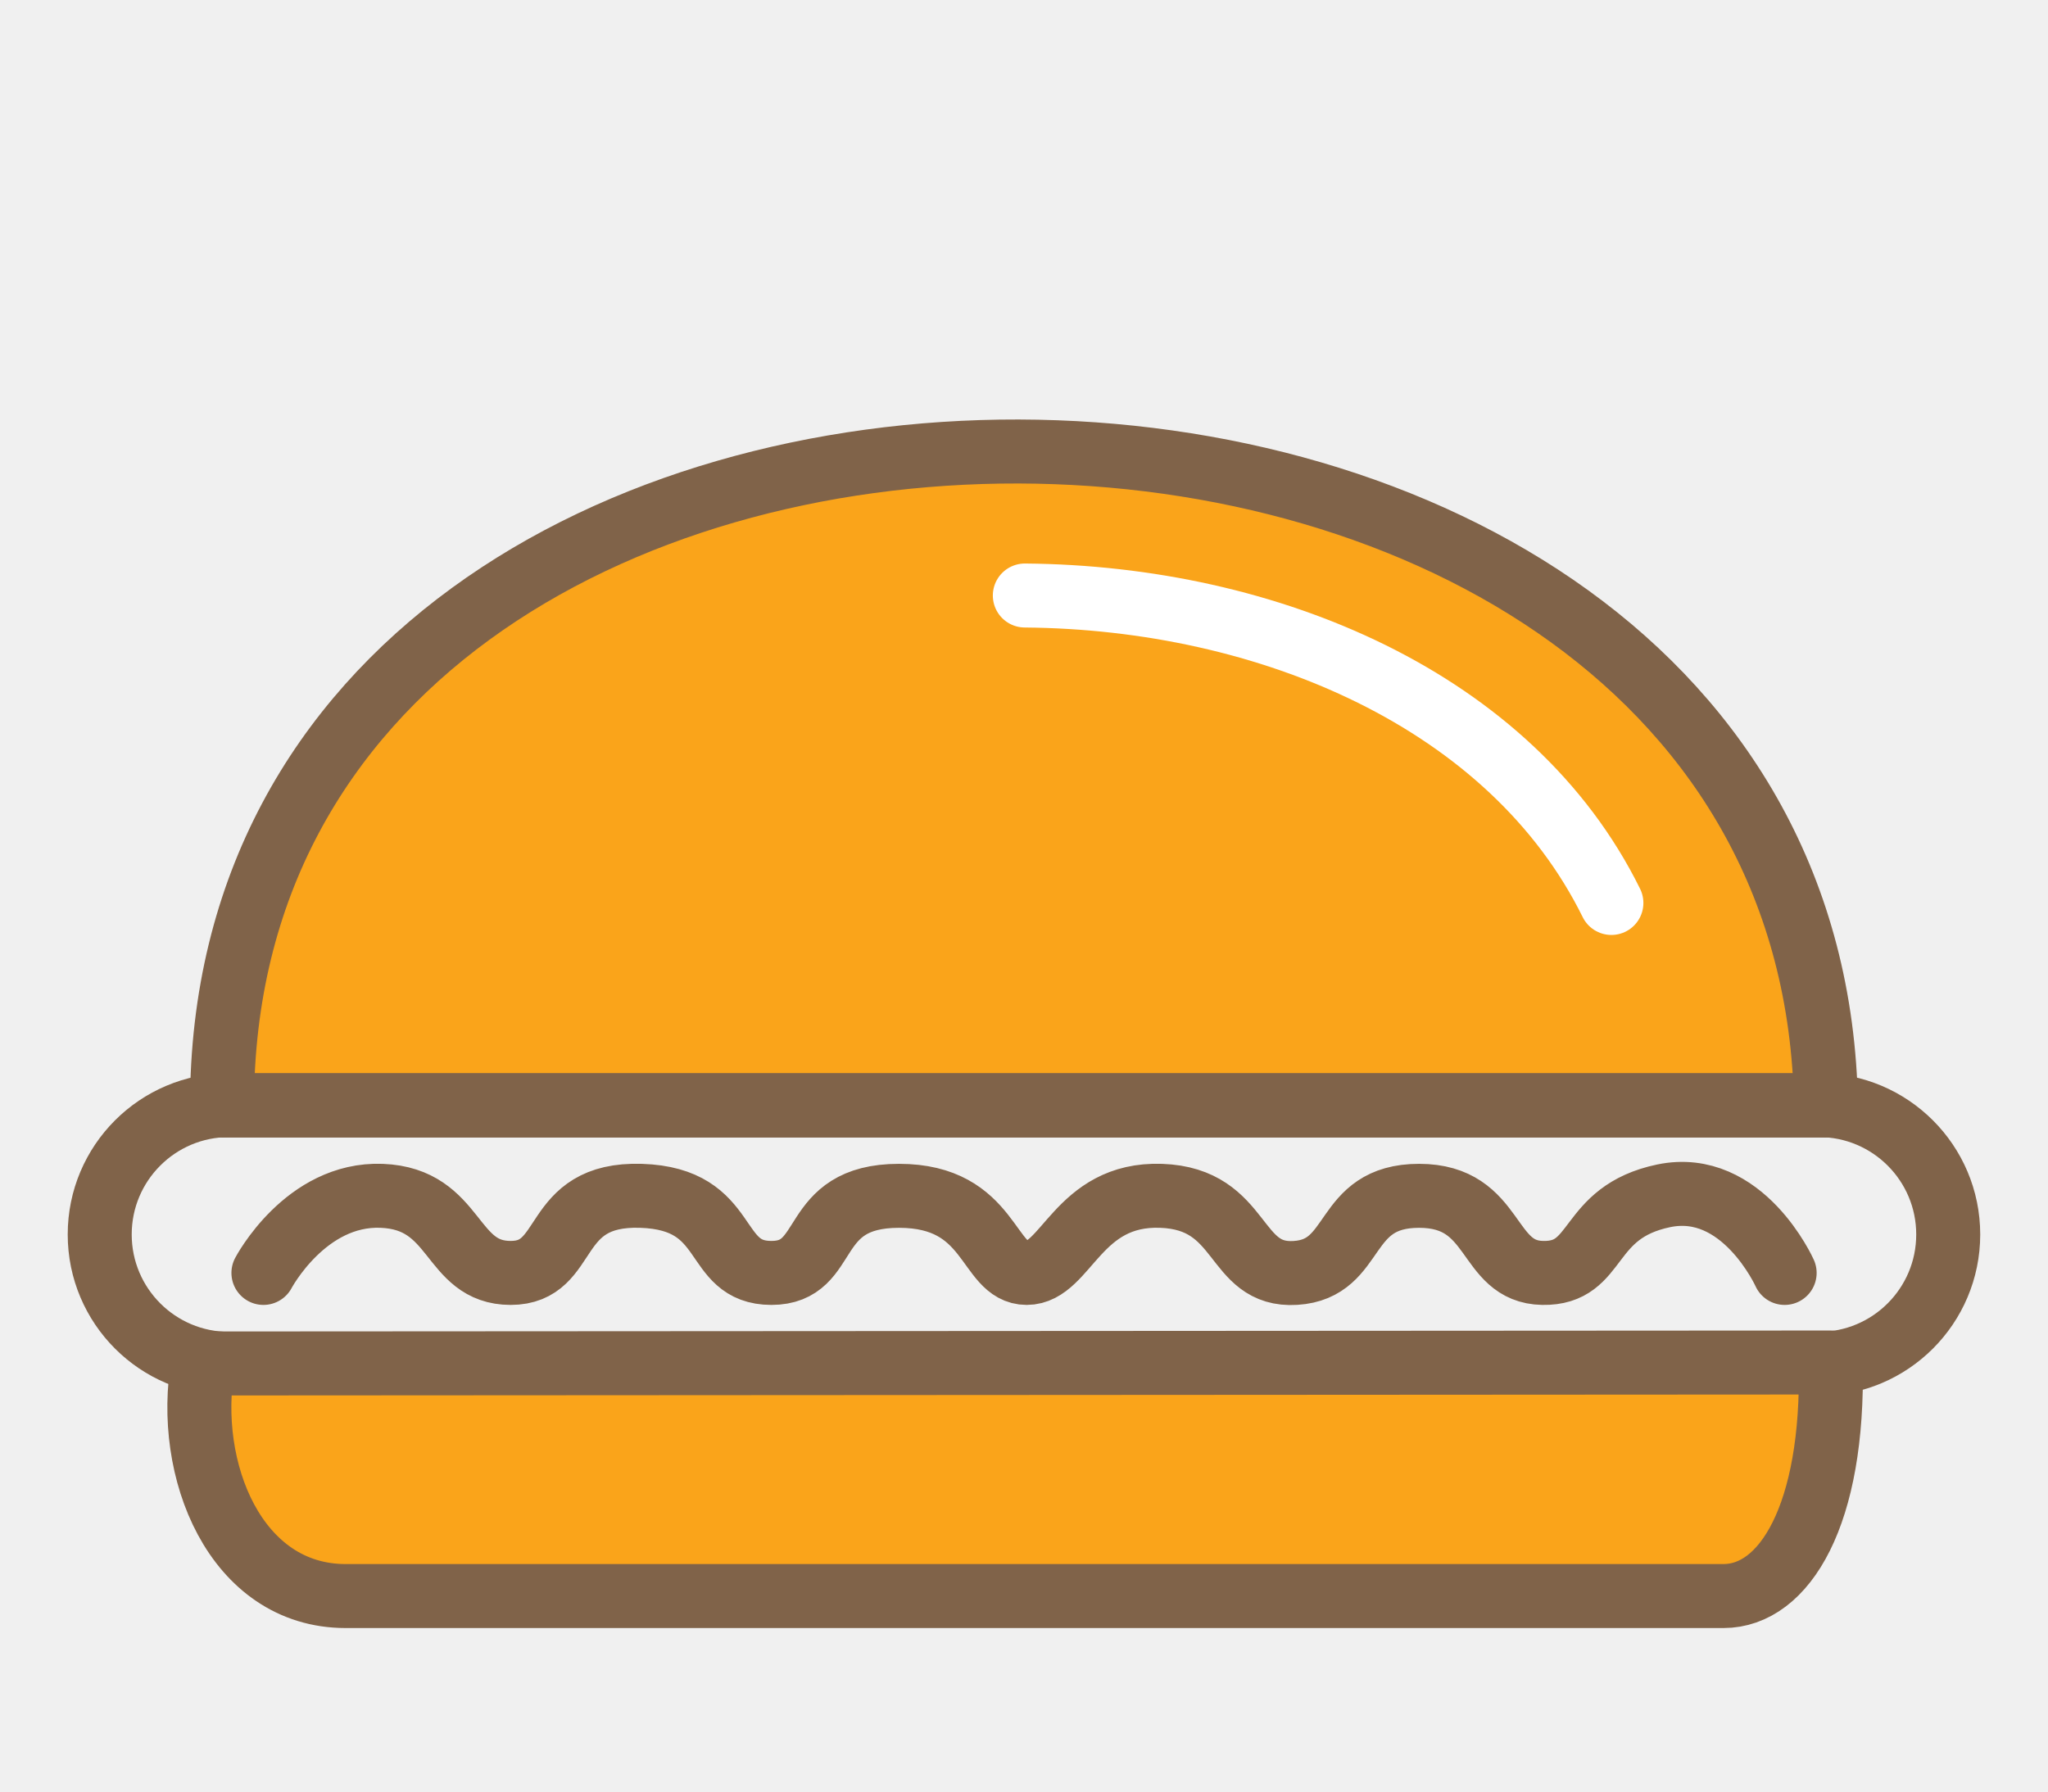
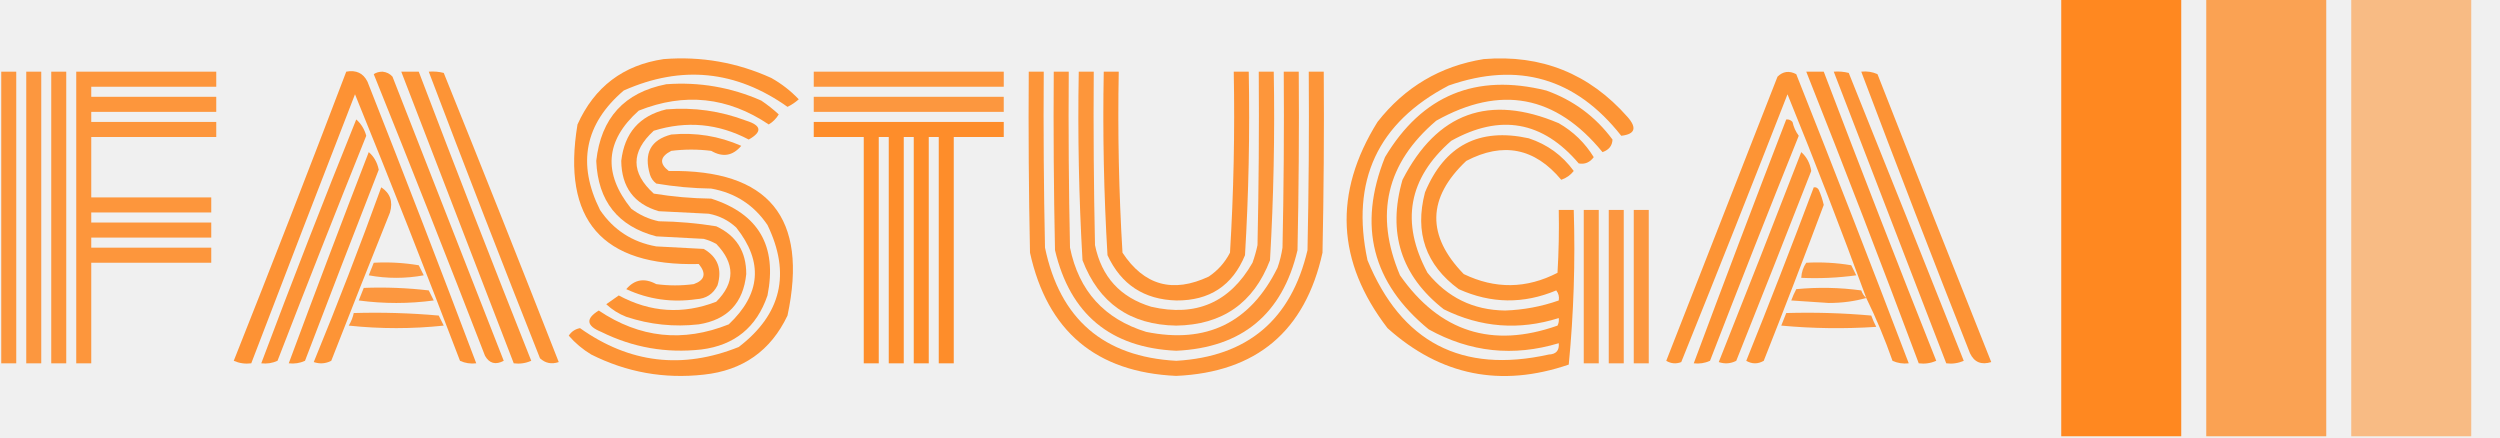
- <svg xmlns="http://www.w3.org/2000/svg" width="32" height="28">
-   <g stroke-linecap="round" stroke-linejoin="round" transform="translate(0 -1020.362)">
-     <path fill="#faa41a" stroke="#806349" d="M3.469 1037.64h25.062c-.221-13.565-25.062-13.693-25.062 0z" />
-     <rect width="28.883" height="4.044" x="1.558" y="1037.633" fill="none" stroke="#806349" rx="2.022" ry="2.022" />
-     <path fill="#faa41a" stroke="#806349" d="M3.174 1041.671c-.292 1.659.504 3.635 2.227 3.635h21.528c.955 0 1.728-1.268 1.676-3.65z" />
-     <path fill="none" stroke="#806349" d="M4.116 1040.256s.658-1.25 1.847-1.205c1.19.046 1.058 1.205 2.016 1.205.959 0 .591-1.25 2.037-1.205 1.446.046 1.075 1.205 2.037 1.205.961 0 .54-1.205 1.994-1.205s1.373 1.205 1.995 1.205c.622 0 .793-1.25 2.1-1.205 1.307.046 1.111 1.268 2.1 1.205.988-.062.704-1.205 1.931-1.205s1.03 1.19 1.932 1.205c.902.016.655-.947 1.89-1.205 1.234-.257 1.89 1.205 1.89 1.205" />
-     <path fill="none" stroke="#fff" d="M25.178 1034.474c-1.562-3.166-5.362-4.774-9.165-4.805" />
+ <svg xmlns="http://www.w3.org/2000/svg" id="body_1" width="200" height="35">
+   <g transform="matrix(0.2 0 0 0.2011494 0 0)">
+     <g>
+       <path d="M824.5 -0.5C 840.5 -0.5 856.5 -0.5 872.5 -0.5C 872.5 57.5 872.5 115.5 872.5 173.5C 856.5 173.5 840.5 173.5 824.5 173.5C 824.5 115.5 824.5 57.5 824.5 -0.5z" stroke="none" fill="#FF851B" fill-rule="nonzero" fill-opacity="0.976" />
+     </g>
+     <g>
+       <path d="M882.5 -0.5C 898.5 -0.5 914.5 -0.5 930.5 -0.5C 930.5 57.5 930.5 115.5 930.5 173.5C 914.5 173.5 898.5 173.5 882.5 173.5C 882.5 115.5 882.5 57.5 882.5 -0.5z" stroke="none" fill="#FE8519" fill-rule="nonzero" fill-opacity="0.729" />
+     </g>
+     <g>
+       <path d="M940.5 -0.5C 956.5 -0.5 972.5 -0.5 988.5 -0.5C 988.5 57.5 988.5 115.5 988.5 173.5C 972.5 173.5 956.5 173.5 940.5 173.5C 940.5 115.5 940.5 57.5 940.5 -0.5z" stroke="none" fill="#FF8518" fill-rule="nonzero" fill-opacity="0.502" />
+     </g>
+     <g>
+       <path d="M265.5 23.5C 280.497 22.333 294.83 24.833 308.5 31C 312.619 33.291 316.286 36.124 319.5 39.5C 318.126 40.711 316.626 41.711 315 42.5C 294.392 27.974 272.558 25.807 249.5 36C 233.931 49.227 230.765 65.06 240 83.5C 245.41 91.462 252.91 96.295 262.5 98C 268.833 98.333 275.167 98.667 281.5 99C 287.112 102.231 288.945 107.064 287 113.5C 285.272 116.953 282.438 118.786 278.5 119C 268.706 120.397 259.373 119.063 250.5 115C 253.824 111.121 257.824 110.454 262.5 113C 267.5 113.667 272.5 113.667 277.5 113C 281.954 111.414 282.621 108.747 279.5 105C 240.815 105.99 224.648 87.49 231 49.5C 237.785 34.545 249.285 25.878 265.5 23.5z" stroke="none" fill="#FF861A" fill-rule="nonzero" fill-opacity="0.875" />
+     </g>
+     <g>
+       <path d="M593.5 23.5C 616.573 21.627 635.74 29.294 651 46.5C 654.878 50.872 654.045 53.372 648.5 54C 630.326 31.037 607.326 24.37 579.5 34C 551.035 48.769 540.202 71.935 547 103.5C 560.531 136.184 584.697 148.684 619.5 141C 622.447 140.888 623.78 139.388 623.5 136.5C 605.361 141.935 588.027 140.101 571.5 131C 548.856 112.592 543.022 89.759 554 62.5C 568.817 37.884 590.317 29.051 618.5 36C 629.328 39.833 638.161 46.333 645 55.5C 644.914 57.943 643.581 59.61 641 60.5C 622.355 37.838 600.189 33.672 574.5 48C 554.549 64.848 549.715 85.348 560 109.5C 575.861 132.008 596.861 138.675 623 129.5C 623.483 128.552 623.649 127.552 623.5 126.5C 607.653 131.468 592.32 130.302 577.5 123C 560.394 109.679 554.894 92.512 561 71.5C 574.836 44.776 595.669 37.276 623.5 49C 629.309 52.309 633.976 56.809 637.5 62.5C 635.936 64.603 633.936 65.436 631.5 65C 617.069 48.149 600.069 45.149 580.5 56C 563.313 70.935 560.147 88.435 571 108.5C 578.994 118.33 589.327 123.33 602 123.5C 609.397 123.254 616.564 121.92 623.5 119.5C 623.762 118.022 623.429 116.689 622.5 115.5C 609.422 120.958 596.422 120.792 583.5 115C 570.281 105.348 565.781 92.514 570 76.5C 577.807 57.846 591.64 50.679 611.5 55C 618.924 57.432 624.924 61.766 629.5 68C 628.183 69.659 626.517 70.826 624.5 71.5C 613.897 58.852 601.23 56.352 586.5 64C 570.87 78.69 570.537 93.69 585.5 109C 598.075 115.033 610.575 114.866 623 108.5C 623.5 100.173 623.666 91.84 623.5 83.5C 625.5 83.5 627.5 83.5 629.5 83.5C 630.148 104.233 629.481 124.733 627.5 145C 600.382 154.243 576.215 149.41 555 130.5C 534.619 104.109 533.285 76.776 551 48.5C 561.935 34.618 576.102 26.285 593.5 23.5z" stroke="none" fill="#FF861A" fill-rule="nonzero" fill-opacity="0.871" />
+     </g>
+     <g>
+       <path d="M0.5 28.5C 2.5 28.5 4.5 28.5 6.5 28.5C 6.5 67.167 6.5 105.833 6.5 144.5C 4.5 144.5 2.5 144.5 0.5 144.5C 0.5 105.833 0.5 67.167 0.5 28.5z" stroke="none" fill="#FF851A" fill-rule="nonzero" fill-opacity="0.827" />
+     </g>
+     <g>
+       <path d="M10.5 28.5C 12.5 28.5 14.5 28.5 16.5 28.5C 16.5 67.167 16.5 105.833 16.5 144.5C 14.5 144.5 12.5 144.5 10.5 144.5C 10.5 105.833 10.5 67.167 10.5 28.5z" stroke="none" fill="#FF841A" fill-rule="nonzero" fill-opacity="0.824" />
+     </g>
+     <g>
+       <path d="M20.5 28.5C 22.5 28.5 24.5 28.5 26.5 28.5C 26.5 67.167 26.5 105.833 26.5 144.5C 24.5 144.5 22.5 144.5 20.5 144.5C 20.5 105.833 20.5 67.167 20.5 28.5z" stroke="none" fill="#FF841A" fill-rule="nonzero" fill-opacity="0.831" />
+     </g>
+     <g>
+       <path d="M30.5 28.5C 49.167 28.5 67.833 28.5 86.5 28.5C 86.5 30.5 86.5 32.5 86.5 34.5C 69.833 34.5 53.167 34.5 36.5 34.5C 36.5 35.833 36.5 37.167 36.5 38.5C 53.167 38.5 69.833 38.5 86.5 38.5C 86.5 40.5 86.5 42.5 86.5 44.5C 69.833 44.5 53.167 44.5 36.5 44.5C 36.5 45.833 36.5 47.167 36.5 48.5C 53.167 48.5 69.833 48.5 86.5 48.5C 86.5 50.5 86.5 52.5 86.5 54.5C 69.833 54.5 53.167 54.5 36.5 54.5C 36.5 62.5 36.5 70.5 36.5 78.5C 52.5 78.5 68.5 78.5 84.5 78.5C 84.5 80.5 84.5 82.5 84.5 84.5C 68.5 84.5 52.5 84.5 36.5 84.5C 36.5 85.833 36.5 87.167 36.5 88.5C 52.5 88.5 68.5 88.5 84.5 88.5C 84.5 90.5 84.5 92.5 84.5 94.5C 68.5 94.5 52.5 94.5 36.5 94.5C 36.5 95.833 36.5 97.167 36.5 98.5C 52.5 98.5 68.5 98.5 84.5 98.5C 84.5 100.5 84.5 102.5 84.5 104.5C 68.5 104.5 52.5 104.5 36.5 104.5C 36.5 117.833 36.5 131.167 36.5 144.5C 34.5 144.5 32.5 144.5 30.5 144.5C 30.5 105.833 30.5 67.167 30.5 28.5z" stroke="none" fill="#FF841A" fill-rule="nonzero" fill-opacity="0.839" />
+     </g>
+     <g>
+       <path d="M138.5 28.5C 142.471 27.758 145.304 29.091 147 32.5C 161.804 69.751 176.304 107.084 190.5 144.5C 188.208 144.756 186.041 144.423 184 143.5C 170.392 108.008 156.392 72.675 142 37.5C 128.059 73.163 114.225 108.83 100.5 144.5C 98.076 144.808 95.743 144.474 93.5 143.5C 108.797 105.247 123.797 66.913 138.5 28.5z" stroke="none" fill="#FF851A" fill-rule="nonzero" fill-opacity="0.875" />
+     </g>
+     <g>
+       <path d="M149.5 29.5C 150.449 28.848 151.615 28.514 153 28.5C 154.658 28.675 155.991 29.342 157 30.5C 171.833 68.167 186.667 105.833 201.5 143.5C 198.23 145.214 195.73 144.548 194 141.5C 179.39 103.966 164.556 66.632 149.5 29.5z" stroke="none" fill="#FF861A" fill-rule="nonzero" fill-opacity="0.875" />
+     </g>
+     <g>
+       <path d="M160.5 28.5C 162.833 28.5 165.167 28.5 167.5 28.5C 182.203 66.913 197.203 105.247 212.5 143.5C 210.257 144.474 207.924 144.808 205.5 144.5C 190.507 105.844 175.507 67.177 160.5 28.5z" stroke="none" fill="#FF861A" fill-rule="nonzero" fill-opacity="0.867" />
+     </g>
+     <g>
+       <path d="M171.5 28.5C 173.527 28.338 175.527 28.505 177.5 29C 193.029 67.254 208.362 105.587 223.5 144C 220.621 144.957 218.121 144.457 216 142.5C 200.87 104.58 186.036 66.58 171.5 28.5z" stroke="none" fill="#FF861A" fill-rule="nonzero" fill-opacity="0.867" />
+     </g>
+     <g>
+       <path d="M325.5 28.5C 350.833 28.5 376.167 28.5 401.5 28.5C 401.5 30.5 401.5 32.5 401.5 34.5C 376.167 34.5 350.833 34.5 325.5 34.5C 325.5 32.5 325.5 30.5 325.5 28.5z" stroke="none" fill="#FF841A" fill-rule="nonzero" fill-opacity="0.835" />
+     </g>
+     <g>
+       <path d="M411.5 28.5C 413.5 28.5 415.5 28.5 417.5 28.5C 417.333 51.836 417.5 75.169 418 98.5C 423.948 126.901 441.448 141.901 470.5 143.5C 498.97 141.857 516.47 127.19 523 99.5C 523.5 75.836 523.667 52.169 523.5 28.5C 525.5 28.5 527.5 28.5 529.5 28.5C 529.667 52.502 529.5 76.502 529 100.5C 522.081 131.726 502.581 148.059 470.5 149.5C 438.427 148.062 418.927 131.728 412 100.5C 411.5 76.502 411.333 52.502 411.5 28.5z" stroke="none" fill="#FF851A" fill-rule="nonzero" fill-opacity="0.855" />
+     </g>
+     <g>
+       <path d="M421.5 28.5C 423.5 28.5 425.5 28.5 427.5 28.5C 427.333 51.836 427.5 75.169 428 98.5C 431.534 115.701 441.701 126.868 458.5 132C 482.641 136.857 500.141 128.357 511 106.5C 511.92 103.899 512.587 101.232 513 98.5C 513.5 75.169 513.667 51.836 513.5 28.5C 515.5 28.5 517.5 28.5 519.5 28.5C 519.667 52.169 519.5 75.836 519 99.5C 512.969 124.953 496.802 138.287 470.5 139.5C 444.198 138.287 428.031 124.953 422 99.5C 421.5 75.836 421.333 52.169 421.5 28.5z" stroke="none" fill="#FF851A" fill-rule="nonzero" fill-opacity="0.851" />
+     </g>
+     <g>
+       <path d="M431.5 28.5C 433.5 28.5 435.5 28.5 437.5 28.5C 437.333 51.502 437.5 74.502 438 97.5C 440.621 110.122 448.121 118.289 460.5 122C 478.419 126.118 491.919 120.285 501 104.5C 501.822 102.212 502.489 99.878 503 97.5C 503.5 74.502 503.667 51.502 503.5 28.5C 505.5 28.5 507.5 28.5 509.5 28.5C 509.952 53.544 509.452 78.544 508 103.5C 501.437 120.541 488.937 129.208 470.5 129.5C 452.063 129.208 439.563 120.541 433 103.5C 431.548 78.544 431.048 53.544 431.5 28.5z" stroke="none" fill="#FF851A" fill-rule="nonzero" fill-opacity="0.847" />
+     </g>
+     <g>
+       <path d="M441.5 28.5C 443.5 28.5 445.5 28.5 447.5 28.5C 447.04 52.552 447.54 76.552 449 100.5C 457.641 113.538 469.141 116.704 483.5 110C 487.134 107.575 489.968 104.408 492 100.5C 493.46 76.552 493.96 52.552 493.5 28.5C 495.5 28.5 497.5 28.5 499.5 28.5C 499.961 52.885 499.461 77.219 498 101.5C 492.994 113.601 483.827 119.601 470.5 119.5C 457.596 119.136 448.429 113.136 443 101.5C 441.539 77.219 441.039 52.885 441.5 28.5z" stroke="none" fill="#FF851A" fill-rule="nonzero" fill-opacity="0.867" />
+     </g>
+     <g>
+       <path d="M746.5 118.5C 736.5 91.339 726 64.339 715 37.5C 701.025 73.097 686.858 108.596 672.5 144C 670.421 144.808 668.421 144.641 666.5 143.5C 681.333 105.833 696.167 68.167 711 30.5C 713.179 28.363 715.679 28.029 718.5 29.5C 733.797 67.754 748.797 106.087 763.5 144.5C 761.208 144.756 759.041 144.423 757 143.5C 753.962 134.863 750.462 126.529 746.5 118.5z" stroke="none" fill="#FF861A" fill-rule="nonzero" fill-opacity="0.871" />
+     </g>
+     <g>
+       <path d="M722.5 28.5C 724.833 28.5 727.167 28.5 729.5 28.5C 744.203 66.913 759.203 105.247 774.5 143.5C 772.257 144.474 769.924 144.808 767.5 144.5C 752.896 105.688 737.896 67.021 722.5 28.5z" stroke="none" fill="#FF851A" fill-rule="nonzero" fill-opacity="0.878" />
+     </g>
+     <g>
+       <path d="M733.5 28.5C 735.527 28.338 737.527 28.505 739.5 29C 754.927 67.11 770.26 105.277 785.5 143.5C 783.257 144.474 780.924 144.808 778.5 144.5C 763.507 105.844 748.507 67.177 733.5 28.5z" stroke="none" fill="#FF851A" fill-rule="nonzero" fill-opacity="0.867" />
+     </g>
+     <g>
+       <path d="M744.5 28.5C 746.792 28.244 748.959 28.577 751 29.5C 766.037 67.738 781.204 105.905 796.5 144C 792.537 145.236 789.703 144.07 788 140.5C 773.196 103.249 758.696 65.916 744.5 28.5z" stroke="none" fill="#FF851A" fill-rule="nonzero" fill-opacity="0.871" />
+     </g>
+     <g>
+       <path d="M266.5 33.5C 279.717 32.536 292.384 34.703 304.5 40C 307.001 41.673 309.334 43.507 311.5 45.5C 310.5 47.167 309.167 48.5 307.5 49.5C 291.129 38.56 273.795 36.727 255.5 44C 242.089 55.919 241.089 68.919 252.5 83C 255.789 85.478 259.456 87.144 263.5 88C 271.244 88.103 278.911 88.769 286.5 90C 294.527 93.709 298.527 100.042 298.5 109C 297.31 120.524 290.977 127.19 279.5 129C 269.61 130.111 259.943 129.111 250.5 126C 247.497 124.834 244.83 123.167 242.5 121C 244.167 119.833 245.833 118.667 247.5 117.5C 260.167 124.289 273.167 125.122 286.5 120C 294.064 112.471 294.064 104.804 286.5 97C 284.913 96.138 283.246 95.471 281.5 95C 275.167 94.667 268.833 94.333 262.5 94C 247.185 90.004 239.185 80.004 238.5 64C 240.398 46.938 249.731 36.771 266.5 33.5z" stroke="none" fill="#FF861A" fill-rule="nonzero" fill-opacity="0.875" />
+     </g>
+     <g>
+       <path d="M325.5 38.5C 350.833 38.5 376.167 38.5 401.5 38.5C 401.5 40.5 401.5 42.5 401.5 44.5C 376.167 44.5 350.833 44.5 325.5 44.5C 325.5 42.5 325.5 40.5 325.5 38.5z" stroke="none" fill="#FF841A" fill-rule="nonzero" fill-opacity="0.824" />
+     </g>
+     <g>
+       <path d="M266.5 43.5C 277.521 42.608 288.188 44.108 298.5 48C 304.633 49.921 304.967 52.421 299.5 55.5C 287.308 49.113 274.641 47.947 261.5 52C 252.307 60.356 252.307 68.689 261.5 77C 269.089 78.231 276.756 78.897 284.5 79C 303.435 85.026 310.935 97.859 307 117.5C 302.653 130.179 293.819 137.346 280.5 139C 266.469 140.55 253.135 138.217 240.5 132C 234.509 129.583 234.175 126.749 239.5 123.5C 255.871 134.44 273.205 136.273 291.5 129C 304.351 116.93 305.351 104.096 294.5 90.5C 291.386 87.625 287.719 85.791 283.5 85C 276.833 84.667 270.167 84.333 263.5 84C 253.637 81.12 248.637 74.453 248.5 64C 249.784 52.89 255.784 46.056 266.5 43.5z" stroke="none" fill="#FF851A" fill-rule="nonzero" fill-opacity="0.878" />
+     </g>
+     <g>
+       <path d="M142.5 47.5C 144.447 49.216 145.781 51.383 146.5 54C 134.475 83.737 122.642 113.57 111 143.5C 108.959 144.423 106.792 144.756 104.5 144.5C 116.773 112.016 129.439 79.682 142.5 47.5z" stroke="none" fill="#FF851A" fill-rule="nonzero" fill-opacity="0.867" />
+     </g>
+     <g>
+       <path d="M714.5 47.5C 715.496 47.414 716.329 47.748 717 48.5C 717.45 50.519 718.283 52.352 719.5 54C 707.475 83.737 695.642 113.57 684 143.5C 681.959 144.423 679.792 144.756 677.5 144.5C 689.637 112.089 701.97 79.755 714.5 47.5z" stroke="none" fill="#FF861A" fill-rule="nonzero" fill-opacity="0.875" />
+     </g>
+     <g>
+       <path d="M325.5 48.5C 350.833 48.5 376.167 48.5 401.5 48.5C 401.5 50.5 401.5 52.5 401.5 54.5C 394.833 54.5 388.167 54.5 381.5 54.5C 381.5 84.5 381.5 114.5 381.5 144.5C 379.5 144.5 377.5 144.5 375.5 144.5C 375.5 114.5 375.5 84.5 375.5 54.5C 374.167 54.5 372.833 54.5 371.5 54.5C 371.5 84.5 371.5 114.5 371.5 144.5C 369.5 144.5 367.5 144.5 365.5 144.5C 365.5 114.5 365.5 84.5 365.5 54.5C 364.167 54.5 362.833 54.5 361.5 54.5C 361.5 84.5 361.5 114.5 361.5 144.5C 359.5 144.5 357.5 144.5 355.5 144.5C 355.5 114.5 355.5 84.5 355.5 54.5C 354.167 54.5 352.833 54.5 351.5 54.5C 351.5 84.5 351.5 114.5 351.5 144.5C 349.5 144.5 347.5 144.5 345.5 144.5C 345.5 114.5 345.5 84.5 345.5 54.5C 338.833 54.5 332.167 54.5 325.5 54.5C 325.5 52.5 325.5 50.5 325.5 48.5z" stroke="none" fill="#FF851A" fill-rule="nonzero" fill-opacity="0.922" />
+     </g>
+     <g>
+       <path d="M268.5 53.5C 278.262 52.602 287.595 54.102 296.5 58C 293.107 61.999 289.107 62.666 284.5 60C 279.167 59.333 273.833 59.333 268.5 60C 263.965 62.336 263.632 65.002 267.5 68C 307.545 67.366 323.378 86.533 315 125.5C 308.303 139.507 297.136 147.34 281.5 149C 265.694 150.755 250.694 148.088 236.5 141C 233.091 138.966 230.091 136.466 227.5 133.5C 228.549 131.888 230.049 130.888 232 130.5C 251.805 144.495 272.971 146.995 295.5 138C 312.565 124.998 316.398 108.831 307 89.5C 301.59 81.538 294.09 76.705 284.5 75C 277.089 74.892 269.755 74.225 262.5 73C 261.299 72.097 260.465 70.931 260 69.5C 257.426 60.968 260.259 55.635 268.5 53.5z" stroke="none" fill="#FF851A" fill-rule="nonzero" fill-opacity="0.871" />
+     </g>
+     <g>
+       <path d="M720.5 60.5C 722.652 62.369 723.986 64.869 724.5 68C 714.598 93.206 704.598 118.373 694.5 143.5C 692.235 144.647 689.902 144.814 687.5 144C 698.642 116.217 709.642 88.383 720.5 60.5z" stroke="none" fill="#FF861A" fill-rule="nonzero" fill-opacity="0.863" />
+     </g>
+     <g>
+       <path d="M147.5 60.5C 149.556 62.24 150.889 64.573 151.5 67.5C 141.57 92.788 131.737 118.122 122 143.5C 119.959 144.423 117.792 144.756 115.5 144.5C 125.967 116.434 136.634 88.434 147.5 60.5z" stroke="none" fill="#FF861A" fill-rule="nonzero" fill-opacity="0.875" />
+     </g>
+     <g>
+       <path d="M152.5 74.5C 156.076 76.823 157.243 80.157 156 84.5C 148.069 104.127 140.235 123.794 132.5 143.5C 130.235 144.647 127.902 144.814 125.5 144C 134.996 121.011 143.996 97.845 152.5 74.5z" stroke="none" fill="#FF861A" fill-rule="nonzero" fill-opacity="0.867" />
+     </g>
+     <g>
+       <path d="M725.5 74.5C 726.376 74.369 727.043 74.703 727.5 75.5C 728.366 77.432 729.033 79.432 729.5 81.5C 721.698 102.24 713.698 122.906 705.5 143.5C 703.167 144.833 700.833 144.833 698.5 143.5C 707.79 120.59 716.79 97.59 725.5 74.5z" stroke="none" fill="#FF861A" fill-rule="nonzero" fill-opacity="0.871" />
+     </g>
+     <g>
+       <path d="M633.5 83.5C 635.5 83.5 637.5 83.5 639.5 83.5C 639.5 103.833 639.5 124.167 639.5 144.5C 637.5 144.5 635.5 144.5 633.5 144.5C 633.5 124.167 633.5 103.833 633.5 83.5z" stroke="none" fill="#FF851A" fill-rule="nonzero" fill-opacity="0.824" />
+     </g>
+     <g>
+       <path d="M643.5 83.5C 645.5 83.5 647.5 83.5 649.5 83.5C 649.5 103.833 649.5 124.167 649.5 144.5C 647.5 144.5 645.5 144.5 643.5 144.5C 643.5 124.167 643.5 103.833 643.5 83.5z" stroke="none" fill="#FF841B" fill-rule="nonzero" fill-opacity="0.827" />
+     </g>
+     <g>
+       <path d="M653.5 83.5C 655.5 83.5 657.5 83.5 659.5 83.5C 659.5 103.833 659.5 124.167 659.5 144.5C 657.5 144.5 655.5 144.5 653.5 144.5C 653.5 124.167 653.5 103.833 653.5 83.5z" stroke="none" fill="#FF851B" fill-rule="nonzero" fill-opacity="0.824" />
+     </g>
+     <g>
+       <path d="M149.5 104.5C 155.537 104.171 161.537 104.504 167.5 105.5C 168.167 106.833 168.833 108.167 169.5 109.5C 162.167 110.833 154.833 110.833 147.5 109.5C 148.174 107.805 148.841 106.138 149.5 104.5z" stroke="none" fill="#FF851A" fill-rule="nonzero" fill-opacity="0.8" />
+     </g>
+     <g>
+       <path d="M722.5 104.5C 728.537 104.171 734.537 104.504 740.5 105.5C 741.167 106.833 741.833 108.167 742.5 109.5C 735.197 110.497 727.863 110.831 720.5 110.5C 720.604 108.297 721.27 106.297 722.5 104.5z" stroke="none" fill="#FF871A" fill-rule="nonzero" fill-opacity="0.804" />
+     </g>
+     <g>
+       <path d="M145.5 114.5C 154.192 114.169 162.859 114.502 171.5 115.5C 172.167 116.833 172.833 118.167 173.5 119.5C 163.5 120.833 153.5 120.833 143.5 119.5C 144.174 117.805 144.841 116.138 145.5 114.5z" stroke="none" fill="#FF841A" fill-rule="nonzero" fill-opacity="0.824" />
+     </g>
+     <g>
+       <path d="M746.5 118.5C 741.881 119.828 736.881 120.494 731.5 120.5C 726.5 120.167 721.5 119.833 716.5 119.5C 717.074 117.941 717.74 116.441 718.5 115C 727.186 114.168 735.853 114.335 744.5 115.5C 744.942 116.739 745.609 117.739 746.5 118.5z" stroke="none" fill="#FF851A" fill-rule="nonzero" fill-opacity="0.82" />
+     </g>
+     <g>
+       <path d="M141.5 124.5C 152.853 124.168 164.186 124.501 175.5 125.5C 176.167 126.833 176.833 128.167 177.5 129.5C 164.833 130.833 152.167 130.833 139.5 129.5C 140.456 127.925 141.123 126.258 141.5 124.5z" stroke="none" fill="#FF851A" fill-rule="nonzero" fill-opacity="0.82" />
+     </g>
+     <g>
+       <path d="M714.5 124.5C 725.853 124.168 737.186 124.501 748.5 125.5C 749.074 127.059 749.74 128.559 750.5 130C 737.82 130.833 725.154 130.666 712.5 129.5C 713.174 127.805 713.841 126.138 714.5 124.5z" stroke="none" fill="#FF841A" fill-rule="nonzero" fill-opacity="0.824" />
+     </g>
  </g>
</svg>
